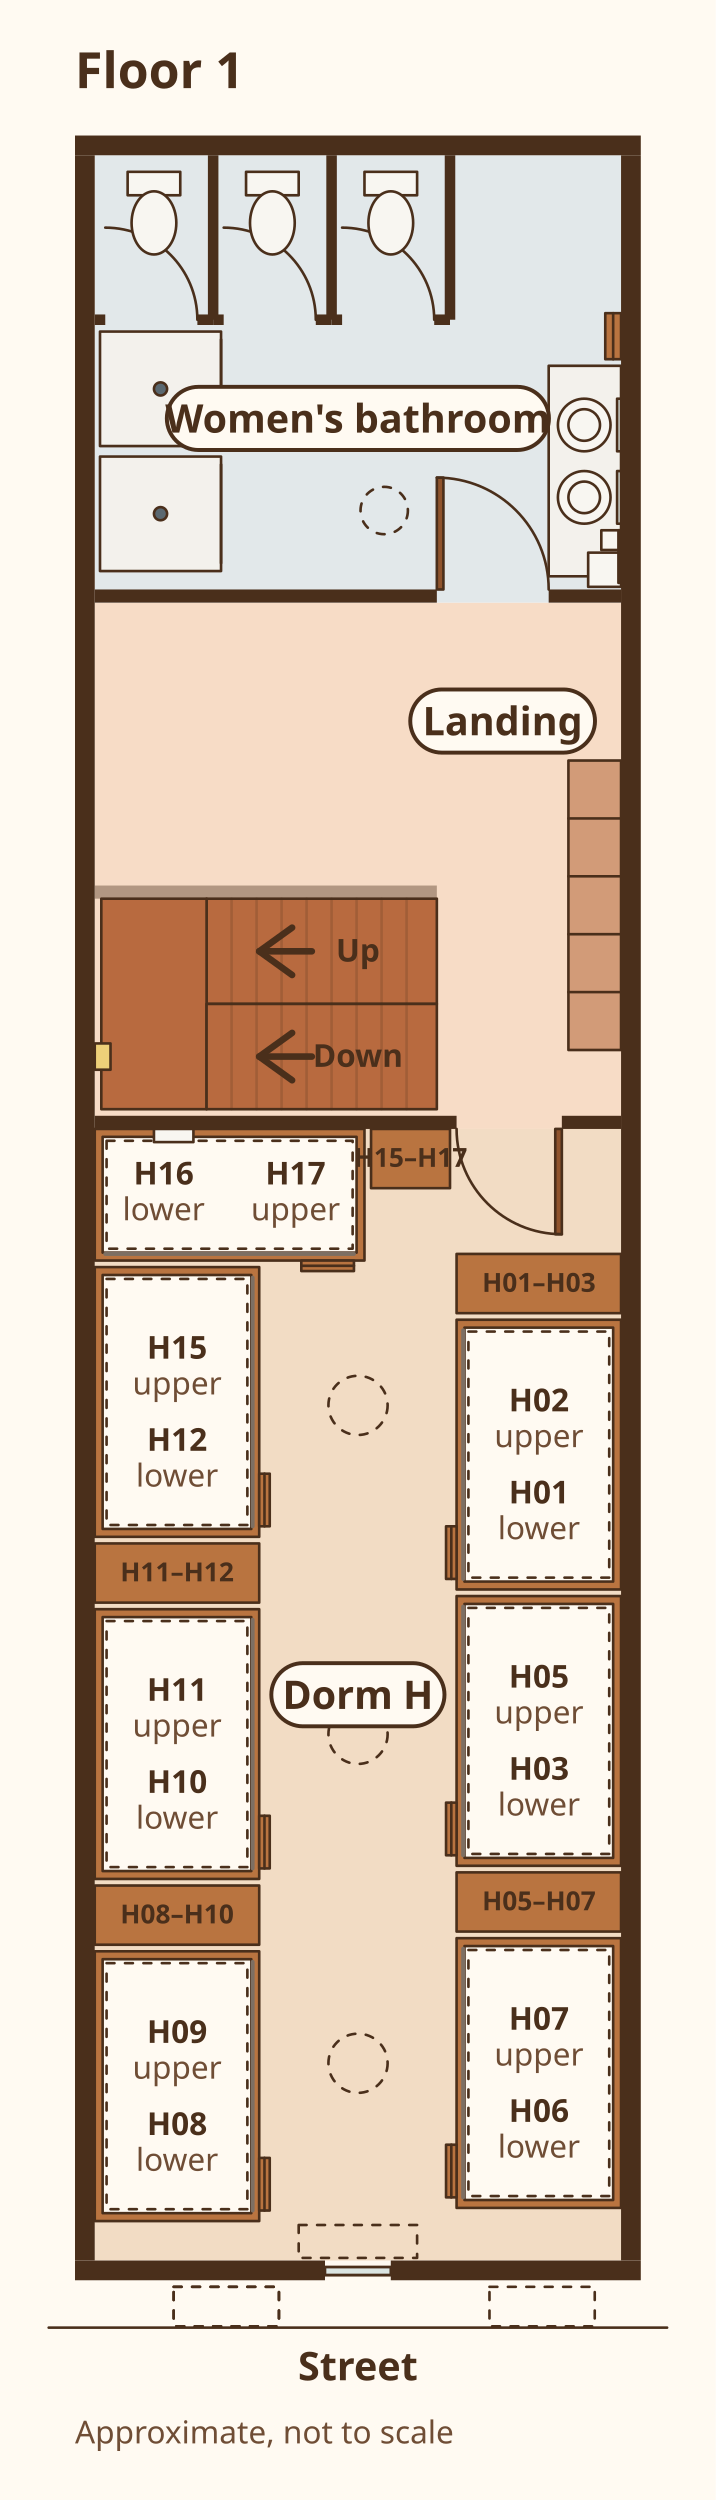
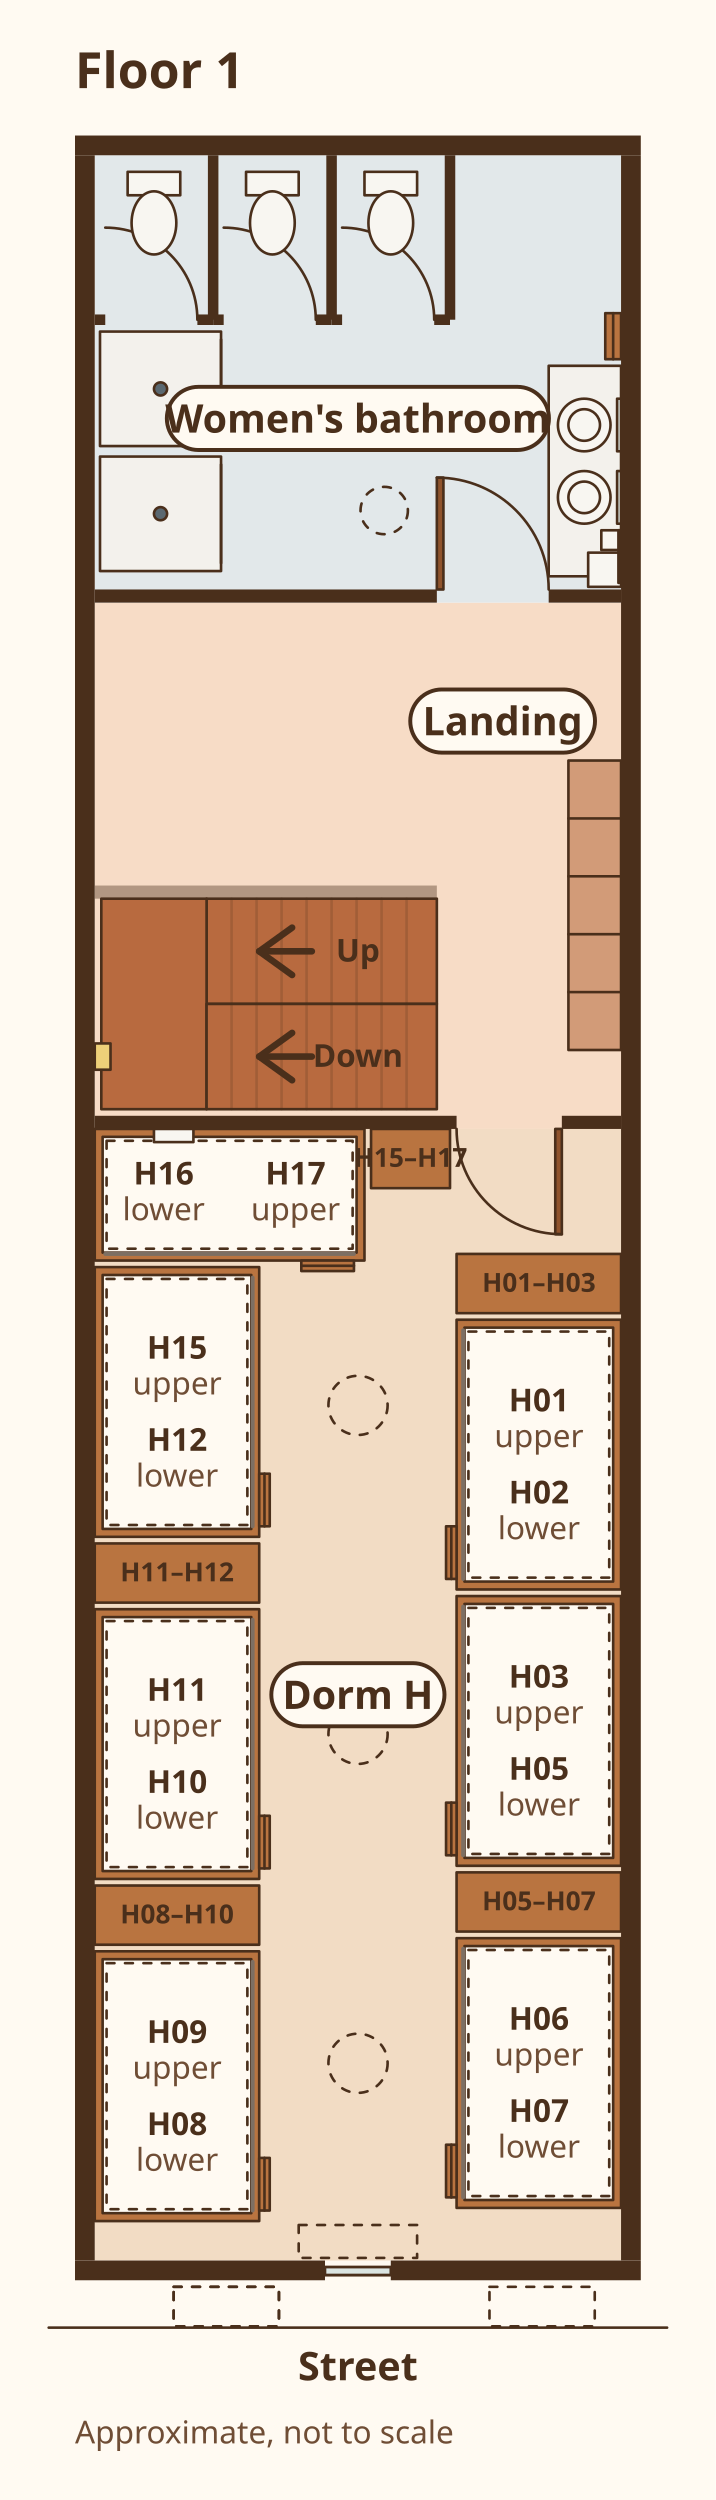
<svg xmlns="http://www.w3.org/2000/svg" class="hj-auto" viewBox="-36 -59 272 950" width="272" height="950" role="img" aria-labelledby="title desc">
  <style>.hj-auto{stroke:#4a2f1b;stroke-width:1;stroke-linecap:round;stroke-linejoin:round}.hj-auto path{vector-effect:non-scaling-stroke}.hj-auto text{stroke:none;font-family:Figtree,"Noto Sans Lao",system-ui,sans-serif}.hj-auto .b{fill:none;stroke-width:2.5}.hj-auto .dl{fill:none;stroke-dasharray:3 4}.hj-auto .h{stroke-width:1}.hj-auto .lb{fill:#fffaf2;stroke-width:1.5}.hj-auto .lc{fill:#6f4d35;font-size:12px}.hj-auto .ln{fill:#4a2f1b;font-size:10px;font-weight:600}.hj-auto .ls{fill:#4a2f1b;font-size:12px;font-weight:600}.hj-auto .lt{fill:#4a2f1b;font-size:19px;font-weight:600}.hj-auto .lx{fill:#4a2f1b;font-size:15px;font-weight:600}.hj-auto .n{fill:none}.hj-auto .ns{stroke:none}.hj-auto .o{stroke-width:1.5}.hj-auto .tg{fill:none;stroke-opacity:.2}.hj-auto .wf{fill:#4a2f1b;stroke:none}.hj-auto .wl{fill:none;stroke-width:4;stroke-linecap:butt}.hj-auto .wp{fill:#4a2f1b;stroke:none;opacity:.4}.hj-auto .bt0{fill:#f3f1ec}.hj-auto .dp0{fill:#d29b78}.hj-auto .fs0{fill:#5a6870}.hj-auto .gl0{fill:#dbe5e2}.hj-auto .kcu{stroke:#7d6f63}.hj-auto .la0{fill:#eed079}.hj-auto .pa0{fill:#fffaf2}.hj-auto .t-path{fill:#f7dcc6}.hj-auto .t-sleep{fill:#f2dcc4}.hj-auto .t-wash{fill:#e2e8ea}.hj-auto .tc0{fill:#b86a3f}.hj-auto .wd0{fill:#b97440}.hj-auto .wh0{fill:#f8f6f1}.hj-auto .wk0{fill:#8f532c}@media (prefers-color-scheme:dark){.hj-auto{stroke:#dccdb6}.hj-auto .lb{fill:#2c1e13}.hj-auto .lc{fill:#cbb89c}.hj-auto .ln{fill:#f1e4cf}.hj-auto .ls{fill:#f1e4cf}.hj-auto .lt{fill:#f1e4cf}.hj-auto .lx{fill:#f1e4cf}.hj-auto .wf{fill:#dccdb6}.hj-auto .wp{fill:#dccdb6}.hj-auto .bt0{fill:#57514b}.hj-auto .dp0{fill:#5b3726}.hj-auto .fs0{fill:#2f3a40}.hj-auto .gl0{fill:#e2b25a}.hj-auto .kcu{stroke:#5d5750}.hj-auto .la0{fill:#f2d98a}.hj-auto .pa0{fill:#3a2b1f}.hj-auto .t-path{fill:#40291b}.hj-auto .t-sleep{fill:#3f2b1d}.hj-auto .t-wash{fill:#36302b}.hj-auto .tc0{fill:#8f5334}.hj-auto .wd0{fill:#7d4526}.hj-auto .wh0{fill:#5f5a54}.hj-auto .wk0{fill:#5e3219}}</style>
  <path class="pa0 ns" d="M-36 -59L236 -59L236 891L-36 891Z" />
  <g id="floor-floor1" data-floor="floor1" data-level="1">
    <g id="area-dorm-h" data-area="dorm-h" data-kind="sleep">
      <path class="t-sleep ns" d="M0 370L200 370L200 800L0 800Z" />
    </g>
    <g id="area-landing-1" data-area="landing-1" data-kind="path">
      <path class="t-path ns" d="M0 170L200 170L200 370L0 370Z" />
    </g>
    <g id="area-bath-women" data-area="bath-women" data-kind="wash">
      <path class="t-wash ns" d="M0 0L200 0L200 170L0 170Z" />
    </g>
    <g id="fx-window-h-tall" data-fixture="window" data-area="dorm-h" data-room="dorm-h">
      <path class="gl0" d="M87.5 802.5L112.5 802.5L112.5 805.5L87.5 805.5Z" />
    </g>
    <g id="fx-window-h-small" data-fixture="window" data-area="dorm-h" data-room="dorm-h">
      <path class="gl0" d="M87.5 802.5L112.5 802.5L112.5 805.5L87.5 805.5Z" />
    </g>
    <g id="fx-ac-outdoor-1" data-fixture="ac-outdoor" data-area="dorm-h" data-room="dorm-h">
      <path class="dl" d="M30 810L70 810L70 825L30 825Z" />
    </g>
    <g id="fx-ac-outdoor-2" data-fixture="ac-outdoor" data-area="dorm-h" data-room="dorm-h">
      <path class="dl" d="M30 810L70 810L70 825L30 825Z" />
    </g>
    <g id="fx-ac-outdoor-3" data-fixture="ac-outdoor" data-area="dorm-h" data-room="dorm-h">
      <path class="dl" d="M150 810L190 810L190 825L150 825Z" />
    </g>
-     <g id="fx-pod-H01" data-fixture="pod" data-label="H01" data-area="dorm-h" data-room="dorm-h" data-confirmed="false">
+     <g id="fx-pod-H02" data-fixture="pod" data-label="H02" data-area="dorm-h" data-room="dorm-h">
      <path class="wd0" d="M137.5 442.5L200 442.5L200 545L137.5 545Z" />
      <path class="pa0" d="M140.5 445.5L197 445.5L197 542L140.5 542Z" />
      <path class="o n kcu" d="M140 541L140 446.5" />
-       <text class="ls" x="168.8" y="512.3" text-anchor="middle" textLength="23.1" lengthAdjust="spacingAndGlyphs">H01</text>
+       <text class="ls" x="168.8" y="512.3" text-anchor="middle" textLength="23.1" lengthAdjust="spacingAndGlyphs">H02</text>
      <text class="lc" x="168.8" y="525.9" text-anchor="middle" textLength="22.8" lengthAdjust="spacingAndGlyphs">lower</text>
    </g>
-     <g id="fx-pod-H02" data-fixture="pod" data-label="H02" data-area="dorm-h" data-room="dorm-h" data-confirmed="false">
+     <g id="fx-pod-H01" data-fixture="pod" data-label="H01" data-area="dorm-h" data-room="dorm-h">
      <path class="dl" d="M142 447L195.5 447L195.5 540.5L142 540.5Z" />
-       <text class="ls" x="168.8" y="477.3" text-anchor="middle" textLength="23.1" lengthAdjust="spacingAndGlyphs">H02</text>
+       <text class="ls" x="168.8" y="477.3" text-anchor="middle" textLength="23.1" lengthAdjust="spacingAndGlyphs">H01</text>
      <text class="lc" x="168.8" y="490.9" text-anchor="middle" textLength="22.7" lengthAdjust="spacingAndGlyphs">upper</text>
    </g>
    <g id="fx-ladder-h-1" data-fixture="ladder" data-area="dorm-h" data-room="dorm-h">
      <path class="wd0" d="M133.5 521L137.5 521L137.5 541L133.5 541Z" />
      <path class="h n" d="M135.5 541L135.5 521" />
    </g>
-     <g id="fx-pod-H03" data-fixture="pod" data-label="H03" data-area="dorm-h" data-room="dorm-h" data-confirmed="false">
+     <g id="fx-pod-H05" data-fixture="pod" data-label="H05" data-area="dorm-h" data-room="dorm-h">
      <path class="wd0" d="M137.5 547.5L200 547.5L200 650L137.5 650Z" />
      <path class="pa0" d="M140.5 550.5L197 550.5L197 647L140.5 647Z" />
      <path class="o n kcu" d="M140 646L140 551.5" />
-       <text class="ls" x="168.8" y="617.3" text-anchor="middle" textLength="23.1" lengthAdjust="spacingAndGlyphs">H03</text>
+       <text class="ls" x="168.8" y="617.3" text-anchor="middle" textLength="23.1" lengthAdjust="spacingAndGlyphs">H05</text>
      <text class="lc" x="168.8" y="630.9" text-anchor="middle" textLength="22.8" lengthAdjust="spacingAndGlyphs">lower</text>
    </g>
-     <g id="fx-pod-H05" data-fixture="pod" data-label="H05" data-area="dorm-h" data-room="dorm-h" data-confirmed="false">
+     <g id="fx-pod-H03" data-fixture="pod" data-label="H03" data-area="dorm-h" data-room="dorm-h">
      <path class="dl" d="M142 552L195.5 552L195.5 645.5L142 645.5Z" />
-       <text class="ls" x="168.8" y="582.3" text-anchor="middle" textLength="23.1" lengthAdjust="spacingAndGlyphs">H05</text>
+       <text class="ls" x="168.8" y="582.3" text-anchor="middle" textLength="23.1" lengthAdjust="spacingAndGlyphs">H03</text>
      <text class="lc" x="168.8" y="595.9" text-anchor="middle" textLength="22.7" lengthAdjust="spacingAndGlyphs">upper</text>
    </g>
    <g id="fx-ladder-h-2" data-fixture="ladder" data-area="dorm-h" data-room="dorm-h">
      <path class="wd0" d="M133.5 626L137.5 626L137.5 646L133.5 646Z" />
      <path class="h n" d="M135.5 646L135.5 626" />
    </g>
-     <g id="fx-pod-H06" data-fixture="pod" data-label="H06" data-area="dorm-h" data-room="dorm-h" data-confirmed="false">
+     <g id="fx-pod-H07" data-fixture="pod" data-label="H07" data-area="dorm-h" data-room="dorm-h">
      <path class="wd0" d="M137.5 677.5L200 677.5L200 780L137.5 780Z" />
      <path class="pa0" d="M140.5 680.5L197 680.5L197 777L140.5 777Z" />
      <path class="o n kcu" d="M140 776L140 681.5" />
-       <text class="ls" x="168.8" y="747.3" text-anchor="middle" textLength="23.1" lengthAdjust="spacingAndGlyphs">H06</text>
+       <text class="ls" x="168.8" y="747.3" text-anchor="middle" textLength="23.1" lengthAdjust="spacingAndGlyphs">H07</text>
      <text class="lc" x="168.8" y="760.9" text-anchor="middle" textLength="22.8" lengthAdjust="spacingAndGlyphs">lower</text>
    </g>
-     <g id="fx-pod-H07" data-fixture="pod" data-label="H07" data-area="dorm-h" data-room="dorm-h" data-confirmed="false">
+     <g id="fx-pod-H06" data-fixture="pod" data-label="H06" data-area="dorm-h" data-room="dorm-h">
      <path class="dl" d="M142 682L195.5 682L195.5 775.5L142 775.5Z" />
-       <text class="ls" x="168.8" y="712.3" text-anchor="middle" textLength="23.1" lengthAdjust="spacingAndGlyphs">H07</text>
+       <text class="ls" x="168.8" y="712.3" text-anchor="middle" textLength="23.1" lengthAdjust="spacingAndGlyphs">H06</text>
      <text class="lc" x="168.8" y="725.9" text-anchor="middle" textLength="22.7" lengthAdjust="spacingAndGlyphs">upper</text>
    </g>
    <g id="fx-ladder-h-3" data-fixture="ladder" data-area="dorm-h" data-room="dorm-h">
      <path class="wd0" d="M133.5 756L137.5 756L137.5 776L133.5 776Z" />
      <path class="h n" d="M135.5 776L135.5 756" />
    </g>
    <g id="fx-pod-H08" data-fixture="pod" data-label="H08" data-area="dorm-h" data-room="dorm-h" data-confirmed="false">
      <path class="wd0" d="M0 682.5L62.5 682.5L62.5 785L0 785Z" />
      <path class="pa0" d="M3 685.5L59.5 685.5L59.5 782L3 782Z" />
      <path class="o n kcu" d="M60 781L60 686.5" />
      <text class="ls" x="31.3" y="752.3" text-anchor="middle" textLength="23.1" lengthAdjust="spacingAndGlyphs">H08</text>
      <text class="lc" x="31.3" y="765.9" text-anchor="middle" textLength="22.8" lengthAdjust="spacingAndGlyphs">lower</text>
    </g>
    <g id="fx-pod-H09" data-fixture="pod" data-label="H09" data-area="dorm-h" data-room="dorm-h" data-confirmed="false">
      <path class="dl" d="M4.5 687L58 687L58 780.5L4.5 780.5Z" />
      <text class="ls" x="31.3" y="717.3" text-anchor="middle" textLength="23.1" lengthAdjust="spacingAndGlyphs">H09</text>
      <text class="lc" x="31.3" y="730.9" text-anchor="middle" textLength="22.7" lengthAdjust="spacingAndGlyphs">upper</text>
    </g>
    <g id="fx-ladder-h-4" data-fixture="ladder" data-area="dorm-h" data-room="dorm-h">
      <path class="wd0" d="M62.5 761L66.5 761L66.5 781L62.5 781Z" />
      <path class="h n" d="M64.5 781L64.5 761" />
    </g>
    <g id="fx-pod-H10" data-fixture="pod" data-label="H10" data-area="dorm-h" data-room="dorm-h" data-confirmed="false">
      <path class="wd0" d="M0 552.5L62.5 552.5L62.5 655L0 655Z" />
      <path class="pa0" d="M3 555.5L59.5 555.5L59.5 652L3 652Z" />
      <path class="o n kcu" d="M60 651L60 556.5" />
      <text class="ls" x="31.3" y="622.3" text-anchor="middle" textLength="23.1" lengthAdjust="spacingAndGlyphs">H10</text>
      <text class="lc" x="31.3" y="635.9" text-anchor="middle" textLength="22.8" lengthAdjust="spacingAndGlyphs">lower</text>
    </g>
    <g id="fx-pod-H11" data-fixture="pod" data-label="H11" data-area="dorm-h" data-room="dorm-h" data-confirmed="false">
      <path class="dl" d="M4.5 557L58 557L58 650.5L4.5 650.5Z" />
      <text class="ls" x="31.3" y="587.3" text-anchor="middle" textLength="23.1" lengthAdjust="spacingAndGlyphs">H11</text>
      <text class="lc" x="31.3" y="600.9" text-anchor="middle" textLength="22.7" lengthAdjust="spacingAndGlyphs">upper</text>
    </g>
    <g id="fx-ladder-h-5" data-fixture="ladder" data-area="dorm-h" data-room="dorm-h">
      <path class="wd0" d="M62.5 631L66.5 631L66.5 651L62.5 651Z" />
      <path class="h n" d="M64.5 651L64.5 631" />
    </g>
    <g id="fx-pod-H12" data-fixture="pod" data-label="H12" data-area="dorm-h" data-room="dorm-h" data-confirmed="false">
      <path class="wd0" d="M0 422.5L62.5 422.5L62.5 525L0 525Z" />
      <path class="pa0" d="M3 425.5L59.5 425.5L59.5 522L3 522Z" />
      <path class="o n kcu" d="M60 521L60 426.5" />
      <text class="ls" x="31.3" y="492.3" text-anchor="middle" textLength="23.1" lengthAdjust="spacingAndGlyphs">H12</text>
      <text class="lc" x="31.3" y="505.9" text-anchor="middle" textLength="22.8" lengthAdjust="spacingAndGlyphs">lower</text>
    </g>
    <g id="fx-pod-H15" data-fixture="pod" data-label="H15" data-area="dorm-h" data-room="dorm-h" data-confirmed="false">
      <path class="dl" d="M4.5 427L58 427L58 520.5L4.5 520.5Z" />
      <text class="ls" x="31.3" y="457.3" text-anchor="middle" textLength="23.1" lengthAdjust="spacingAndGlyphs">H15</text>
      <text class="lc" x="31.3" y="470.9" text-anchor="middle" textLength="22.7" lengthAdjust="spacingAndGlyphs">upper</text>
    </g>
    <g id="fx-ladder-h-6" data-fixture="ladder" data-area="dorm-h" data-room="dorm-h">
      <path class="wd0" d="M62.5 501L66.5 501L66.5 521L62.5 521Z" />
      <path class="h n" d="M64.5 521L64.5 501" />
    </g>
    <g id="fx-pod-H16" data-fixture="pod" data-label="H16" data-area="dorm-h" data-room="dorm-h" data-confirmed="false">
      <path class="wd0" d="M0 370L102.5 370L102.5 420L0 420Z" />
      <path class="pa0" d="M3 373L99.5 373L99.5 417L3 417Z" />
      <path class="o n kcu" d="M4 417.5L98.5 417.5" />
      <text class="ls" x="26.2" y="391.1" text-anchor="middle" textLength="23.1" lengthAdjust="spacingAndGlyphs">H16</text>
      <text class="lc" x="26.2" y="404.7" text-anchor="middle" textLength="22.8" lengthAdjust="spacingAndGlyphs">lower</text>
    </g>
    <g id="fx-pod-H17" data-fixture="pod" data-label="H17" data-area="dorm-h" data-room="dorm-h" data-confirmed="false">
      <path class="dl" d="M4.5 374.5L98 374.5L98 415.5L4.5 415.5Z" />
      <text class="ls" x="76.3" y="391.1" text-anchor="middle" textLength="23.1" lengthAdjust="spacingAndGlyphs">H17</text>
      <text class="lc" x="76.3" y="404.7" text-anchor="middle" textLength="22.7" lengthAdjust="spacingAndGlyphs">upper</text>
    </g>
    <g id="fx-ladder-h-7" data-fixture="ladder" data-area="dorm-h" data-room="dorm-h">
      <path class="wd0" d="M78.5 420L98.5 420L98.5 424L78.5 424Z" />
      <path class="h n" d="M78.5 422L98.5 422" />
    </g>
    <g id="fx-locker-H01" data-fixture="locker" data-label="H01" data-area="dorm-h" data-room="dorm-h" data-confirmed="false">
      <path class="wd0" d="M137.5 417.5L200 417.5L200 440L137.5 440Z" />
      <text class="ln" x="168.8" y="431.9" text-anchor="middle" textLength="36.9" lengthAdjust="spacingAndGlyphs">H01–H03</text>
    </g>
    <g id="fx-locker-H05" data-fixture="locker" data-label="H05" data-area="dorm-h" data-room="dorm-h" data-confirmed="false">
      <path class="wd0" d="M137.5 652.5L200 652.5L200 675L137.5 675Z" />
      <text class="ln" x="168.8" y="666.9" text-anchor="middle" textLength="36.9" lengthAdjust="spacingAndGlyphs">H05–H07</text>
    </g>
    <g id="fx-locker-H08" data-fixture="locker" data-label="H08" data-area="dorm-h" data-room="dorm-h" data-confirmed="false">
      <path class="wd0" d="M0 657.5L62.5 657.5L62.5 680L0 680Z" />
      <text class="ln" x="31.3" y="671.9" text-anchor="middle" textLength="36.9" lengthAdjust="spacingAndGlyphs">H08–H10</text>
    </g>
    <g id="fx-locker-H11" data-fixture="locker" data-label="H11" data-area="dorm-h" data-room="dorm-h" data-confirmed="false">
      <path class="wd0" d="M0 527.5L62.5 527.5L62.5 550L0 550Z" />
      <text class="ln" x="31.3" y="541.9" text-anchor="middle" textLength="36.9" lengthAdjust="spacingAndGlyphs">H11–H12</text>
    </g>
    <g id="fx-locker-H15" data-fixture="locker" data-label="H15" data-area="dorm-h" data-room="dorm-h" data-confirmed="false">
      <path class="wd0" d="M105 370L135 370L135 392.5L105 392.5Z" />
      <text class="ln" x="120" y="384.4" text-anchor="middle" textLength="36.9" lengthAdjust="spacingAndGlyphs">H15–H17</text>
    </g>
    <g id="fx-door-dorm-h" data-fixture="door-leaf" data-label="H" data-area="dorm-h" data-room="dorm-h">
      <path class="wk0" d="M175 370L177.5 370L177.5 410L175 410Z" />
      <path class="h n" d="M177.5 410C155.4 410 137.5 392.1 137.5 370" />
    </g>
    <g id="fx-shoe-cubbies" data-fixture="shoe-cubbies" data-area="landing-1" data-room="landing-1">
      <path class="dp0" d="M180 230L200 230L200 340L180 340Z" />
      <path class="h n" d="M180 318L200 318M180 296L200 296M180 274L200 274M180 252L200 252" />
    </g>
    <g id="fx-stairs-floor2" data-fixture="stairs" data-area="landing-1" data-room="landing-1">
      <path class="tc0" d="M42.5 282.5L130 282.5L130 322.5L42.5 322.5Z" />
      <path class="tg" d="M52 322.5L52 282.5M61.5 322.5L61.5 282.5M71 322.5L71 282.5M80.5 322.5L80.5 282.5M90 322.5L90 282.5M99.5 322.5L99.5 282.5M109 322.5L109 282.5M118.5 322.5L118.5 282.5" />
      <path class="b n" d="M82.5 302.5L62.5 302.5" />
      <path class="b n" d="M75 311.5L62.5 302.5L75 293.5" />
      <text class="ls" x="100" y="306.4" text-anchor="middle" textLength="13.2" lengthAdjust="spacingAndGlyphs">Up</text>
    </g>
    <g id="fx-stairs-floor2-landing" data-fixture="stairs" data-area="landing-1" data-room="landing-1" data-confirmed="false">
      <path class="tc0" d="M2.5 282.5L42.5 282.5L42.5 362.5L2.5 362.5Z" />
    </g>
    <g id="fx-stairs-floor2-up" data-fixture="stairs" data-area="landing-1" data-room="landing-1" data-confirmed="false">
      <path class="tc0" d="M42.5 322.5L130 322.5L130 362.5L42.5 362.5Z" />
      <path class="tg" d="M52 362.5L52 322.5M61.5 362.5L61.5 322.5M71 362.5L71 322.5M80.5 362.5L80.5 322.5M90 362.5L90 322.5M99.5 362.5L99.5 322.5M109 362.5L109 322.5M118.5 362.5L118.5 322.5" />
      <path class="b n" d="M82.5 342.5L62.5 342.5" />
      <path class="b n" d="M75 351.5L62.5 342.5L75 333.5" />
      <text class="ls" x="100" y="346.4" text-anchor="middle" textLength="28.4" lengthAdjust="spacingAndGlyphs">Down</text>
    </g>
    <g id="fx-door-bath-women" data-fixture="door-leaf" data-label="Women" data-area="bath-women" data-room="bath-women">
      <path class="wk0" d="M130 122.5L132.5 122.5L132.5 165L130 165Z" />
      <path class="h n" d="M130 122.5C153.5 122.5 172.5 141.5 172.5 165" />
    </g>
    <g id="fx-vanity-women" data-fixture="vanity" data-area="bath-women" data-room="bath-women">
      <path class="bt0" d="M172.5 80L200 80L200 160L172.5 160Z" />
    </g>
    <g id="fx-basin-women-1" data-fixture="basin" data-area="bath-women" data-room="bath-women">
      <path class="wh0" d="M196 130C196 135.5 191.5 140 186 140C180.5 140 176 135.5 176 130C176 124.5 180.5 120 186 120C191.5 120 196 124.5 196 130Z" />
      <path class="h n" d="M192 130C192 133.3 189.3 136 186 136C182.7 136 180 133.3 180 130C180 126.7 182.7 124 186 124C189.3 124 192 126.7 192 130Z" />
    </g>
    <g id="fx-basin-women-2" data-fixture="basin" data-area="bath-women" data-room="bath-women">
      <path class="wh0" d="M196 102.5C196 108 191.5 112.5 186 112.5C180.5 112.5 176 108 176 102.5C176 97 180.5 92.5 186 92.5C191.5 92.5 196 97 196 102.5Z" />
      <path class="h n" d="M192 102.5C192 105.8 189.3 108.5 186 108.5C182.7 108.5 180 105.8 180 102.5C180 99.2 182.7 96.5 186 96.5C189.3 96.5 192 99.2 192 102.5Z" />
    </g>
    <g id="fx-ladder-hatch-women" data-fixture="ladder-wall" data-area="bath-women" data-room="bath-women">
      <path class="wd0" d="M194 60L200 60L200 77.5L194 77.5Z" />
      <path class="h n" d="M197 77.5L197 60" />
    </g>
    <g id="fx-stall-women-1" data-fixture="toilet-stall" data-area="bath-women" data-room="bath-women">
      <path class="wl" d="M45 62.5L45 0" />
      <path class="wl" d="M0 62.5L4 62.5" />
      <path class="wl" d="M39 62.5L45 62.5" />
      <path class="h n" d="M39 62.5C39 43.2 23.3 27.5 4 27.5" />
    </g>
    <g id="fx-toilet-women-1" data-fixture="toilet" data-area="bath-women" data-room="bath-women">
      <path class="wh0" d="M12.5 6.3L32.5 6.3L32.5 15.2L12.5 15.2Z" />
      <path class="wh0" d="M31 25.7C31 19.1 27.2 13.7 22.5 13.7C17.8 13.7 14 19.1 14 25.7C14 32.4 17.8 37.7 22.5 37.7C27.2 37.7 31 32.4 31 25.7Z" />
    </g>
    <g id="fx-stall-women-2" data-fixture="toilet-stall" data-area="bath-women" data-room="bath-women">
      <path class="wl" d="M90 62.5L90 0" />
      <path class="wl" d="M45 62.5L49 62.5" />
      <path class="wl" d="M84 62.5L90 62.5" />
      <path class="h n" d="M84 62.5C84 43.2 68.3 27.5 49 27.5" />
    </g>
    <g id="fx-toilet-women-2" data-fixture="toilet" data-area="bath-women" data-room="bath-women">
      <path class="wh0" d="M57.5 6.3L77.5 6.3L77.5 15.2L57.5 15.2Z" />
      <path class="wh0" d="M76 25.7C76 19.1 72.2 13.7 67.5 13.7C62.8 13.7 59 19.1 59 25.7C59 32.4 62.8 37.7 67.5 37.7C72.2 37.7 76 32.4 76 25.7Z" />
    </g>
    <g id="fx-stall-women-3" data-fixture="toilet-stall" data-area="bath-women" data-room="bath-women">
      <path class="wl" d="M135 62.5L135 0" />
      <path class="wl" d="M90 62.5L94 62.5" />
      <path class="wl" d="M129 62.5L135 62.5" />
      <path class="h n" d="M129 62.5C129 43.2 113.3 27.5 94 27.5" />
    </g>
    <g id="fx-toilet-women-3" data-fixture="toilet" data-area="bath-women" data-room="bath-women">
      <path class="wh0" d="M102.5 6.3L122.5 6.3L122.5 15.2L102.5 15.2Z" />
      <path class="wh0" d="M121 25.7C121 19.1 117.2 13.7 112.5 13.7C107.8 13.7 104 19.1 104 25.7C104 32.4 107.8 37.7 112.5 37.7C117.2 37.7 121 32.4 121 25.7Z" />
    </g>
    <g id="fx-shower-women-1" data-fixture="shower" data-area="bath-women" data-room="bath-women">
      <path class="bt0" d="M2 114.5L48 114.5L48 158L2 158Z" />
      <path class="fs0" d="M27.5 136.2C27.5 137.6 26.4 138.7 25 138.7C23.6 138.7 22.5 137.6 22.5 136.2C22.5 134.9 23.6 133.7 25 133.7C26.4 133.7 27.5 134.9 27.5 136.2Z" />
      <path class="h n" d="M48 155L48 117.5" />
    </g>
    <g id="fx-shower-women-2" data-fixture="shower" data-area="bath-women" data-room="bath-women">
      <path class="bt0" d="M2 67L48 67L48 110.5L2 110.5Z" />
      <path class="fs0" d="M27.5 88.8C27.5 90.1 26.4 91.3 25 91.3C23.6 91.3 22.5 90.1 22.5 88.8C22.5 87.4 23.6 86.3 25 86.3C26.4 86.3 27.5 87.4 27.5 88.8Z" />
      <path class="h n" d="M48 107.5L48 70" />
    </g>
    <g id="fx-ac-h" data-fixture="ac-indoor" data-area="dorm-h" data-room="dorm-h">
      <path class="dl" d="M77.5 786.5L122.5 786.5L122.5 799L77.5 799Z" />
    </g>
    <g id="fx-fan-h-1" data-fixture="fan-ceiling" data-area="dorm-h" data-room="dorm-h">
      <path class="dl" d="M111.3 725C111.3 731.2 106.2 736.3 100 736.3C93.8 736.3 88.8 731.2 88.8 725C88.8 718.8 93.8 713.8 100 713.8C106.2 713.8 111.3 718.8 111.3 725Z" />
    </g>
    <g id="fx-fan-h-2" data-fixture="fan-ceiling" data-area="dorm-h" data-room="dorm-h">
      <path class="dl" d="M111.3 600C111.3 606.2 106.2 611.3 100 611.3C93.8 611.3 88.8 606.2 88.8 600C88.8 593.8 93.8 588.8 100 588.8C106.2 588.8 111.3 593.8 111.3 600Z" />
    </g>
    <g id="fx-fan-h-3" data-fixture="fan-ceiling" data-area="dorm-h" data-room="dorm-h">
      <path class="dl" d="M111.3 475C111.3 481.2 106.2 486.3 100 486.3C93.8 486.3 88.8 481.2 88.8 475C88.8 468.8 93.8 463.8 100 463.8C106.2 463.8 111.3 468.8 111.3 475Z" />
    </g>
    <g id="fx-fan-exhaust-h" data-fixture="fan-exhaust" data-area="dorm-h" data-room="dorm-h">
      <path class="wh0" d="M22.5 370L37.5 370L37.5 375L22.5 375Z" />
    </g>
    <g id="fx-wall-lamp-1" data-fixture="wall-lamp" data-area="landing-1" data-room="landing-1">
      <path class="la0" d="M0 337.5L6 337.5L6 347.5L0 347.5Z" />
    </g>
    <g id="fx-mirror-women-1" data-fixture="mirror" data-area="bath-women" data-room="bath-women">
      <path class="gl0" d="M198.5 120L200 120L200 140L198.5 140Z" />
    </g>
    <g id="fx-mirror-women-2" data-fixture="mirror" data-area="bath-women" data-room="bath-women">
      <path class="gl0" d="M198.5 92.5L200 92.5L200 112.5L198.5 112.5Z" />
    </g>
    <g id="fx-hand-dryer-women" data-fixture="hand-dryer" data-area="bath-women" data-room="bath-women">
      <path class="wh0" d="M187.5 151L200 151L200 164L187.5 164Z" />
    </g>
    <g id="fx-hair-dryer-women" data-fixture="hair-dryer" data-area="bath-women" data-room="bath-women">
      <path class="wh0" d="M192.5 142.5L200 142.5L200 150L192.5 150Z" />
    </g>
    <g id="fx-sign-rules-women" data-fixture="sign-plate" data-label="Bathroom rules" data-area="bath-women" data-room="bath-women">
      <path class="wh0" d="M199 142.5L200 142.5L200 162.5L199 162.5Z" />
    </g>
    <g id="fx-fan-women" data-fixture="fan" data-area="bath-women" data-room="bath-women">
      <path class="dl" d="M119 135C119 140 115 144 110 144C105 144 101 140 101 135C101 130 105 126 110 126C115 126 119 130 119 135Z" />
    </g>
    <g data-walls="">
      <path class="wf" d="M-7.5 800L87.5 800L87.5 807.5L-7.5 807.5Z" />
      <path class="wf" d="M112.5 800L207.5 800L207.5 807.5L112.5 807.5Z" />
      <path class="wf" d="M-7.5 0L0 0L0 800L-7.5 800Z" />
      <path class="wf" d="M200 0L207.5 0L207.5 800L200 800Z" />
      <path class="wf" d="M-7.5 -7.5L207.5 -7.5L207.5 0L-7.5 0Z" />
      <path class="wf" d="M0 365L137.5 365L137.5 370L0 370Z" />
      <path class="wf" d="M177.5 365L200 365L200 370L177.5 370Z" />
      <path class="wp" d="M0 277.5L130 277.5L130 282.5L0 282.5Z" />
      <path class="wf" d="M0 165L130 165L130 170L0 170Z" />
      <path class="wf" d="M172.5 165L200 165L200 170L172.5 170Z" />
    </g>
    <g id="labels-floor1" data-labels="" data-floor="floor1">
      <path class="lb" d="M79.1 573L120.9 573C127.5 573 132.9 578.4 132.9 585L132.9 585C132.9 591.6 127.5 597 120.9 597L79.1 597C72.5 597 67.1 591.6 67.1 585L67.1 585C67.1 578.4 72.5 573 79.1 573Z" />
      <text class="lx" x="100" y="590.4" text-anchor="middle" textLength="49.8" lengthAdjust="spacingAndGlyphs">Dorm H</text>
      <path class="lb" d="M131.9 203L178.1 203C184.7 203 190.1 208.4 190.1 215L190.1 215C190.1 221.6 184.7 227 178.1 227L131.9 227C125.3 227 119.9 221.6 119.9 215L119.9 215C119.9 208.4 125.3 203 131.9 203Z" />
      <text class="lx" x="155" y="220.4" text-anchor="middle" textLength="54.2" lengthAdjust="spacingAndGlyphs">Landing</text>
      <path class="lb" d="M39.4 88L160.6 88C167.2 88 172.6 93.4 172.6 100L172.6 100C172.6 106.6 167.2 112 160.6 112L39.4 112C32.8 112 27.4 106.6 27.4 100L27.4 100C27.4 93.4 32.8 88 39.4 88Z" />
      <text class="lx" x="100" y="105.4" text-anchor="middle" textLength="129.2" lengthAdjust="spacingAndGlyphs">Women's bathroom</text>
    </g>
  </g>
  <text class="lt" x="-7.5" y="-25.5" textLength="60.2" lengthAdjust="spacingAndGlyphs">Floor 1</text>
  <path class="h" d="M-17.5 825.5L217.5 825.5" />
  <text class="lx" x="100" y="845.5" text-anchor="middle" textLength="42.3" lengthAdjust="spacingAndGlyphs">Street</text>
  <text class="lc" x="-7.5" y="869.5" textLength="137.9" lengthAdjust="spacingAndGlyphs">Approximate, not to scale</text>
</svg>
